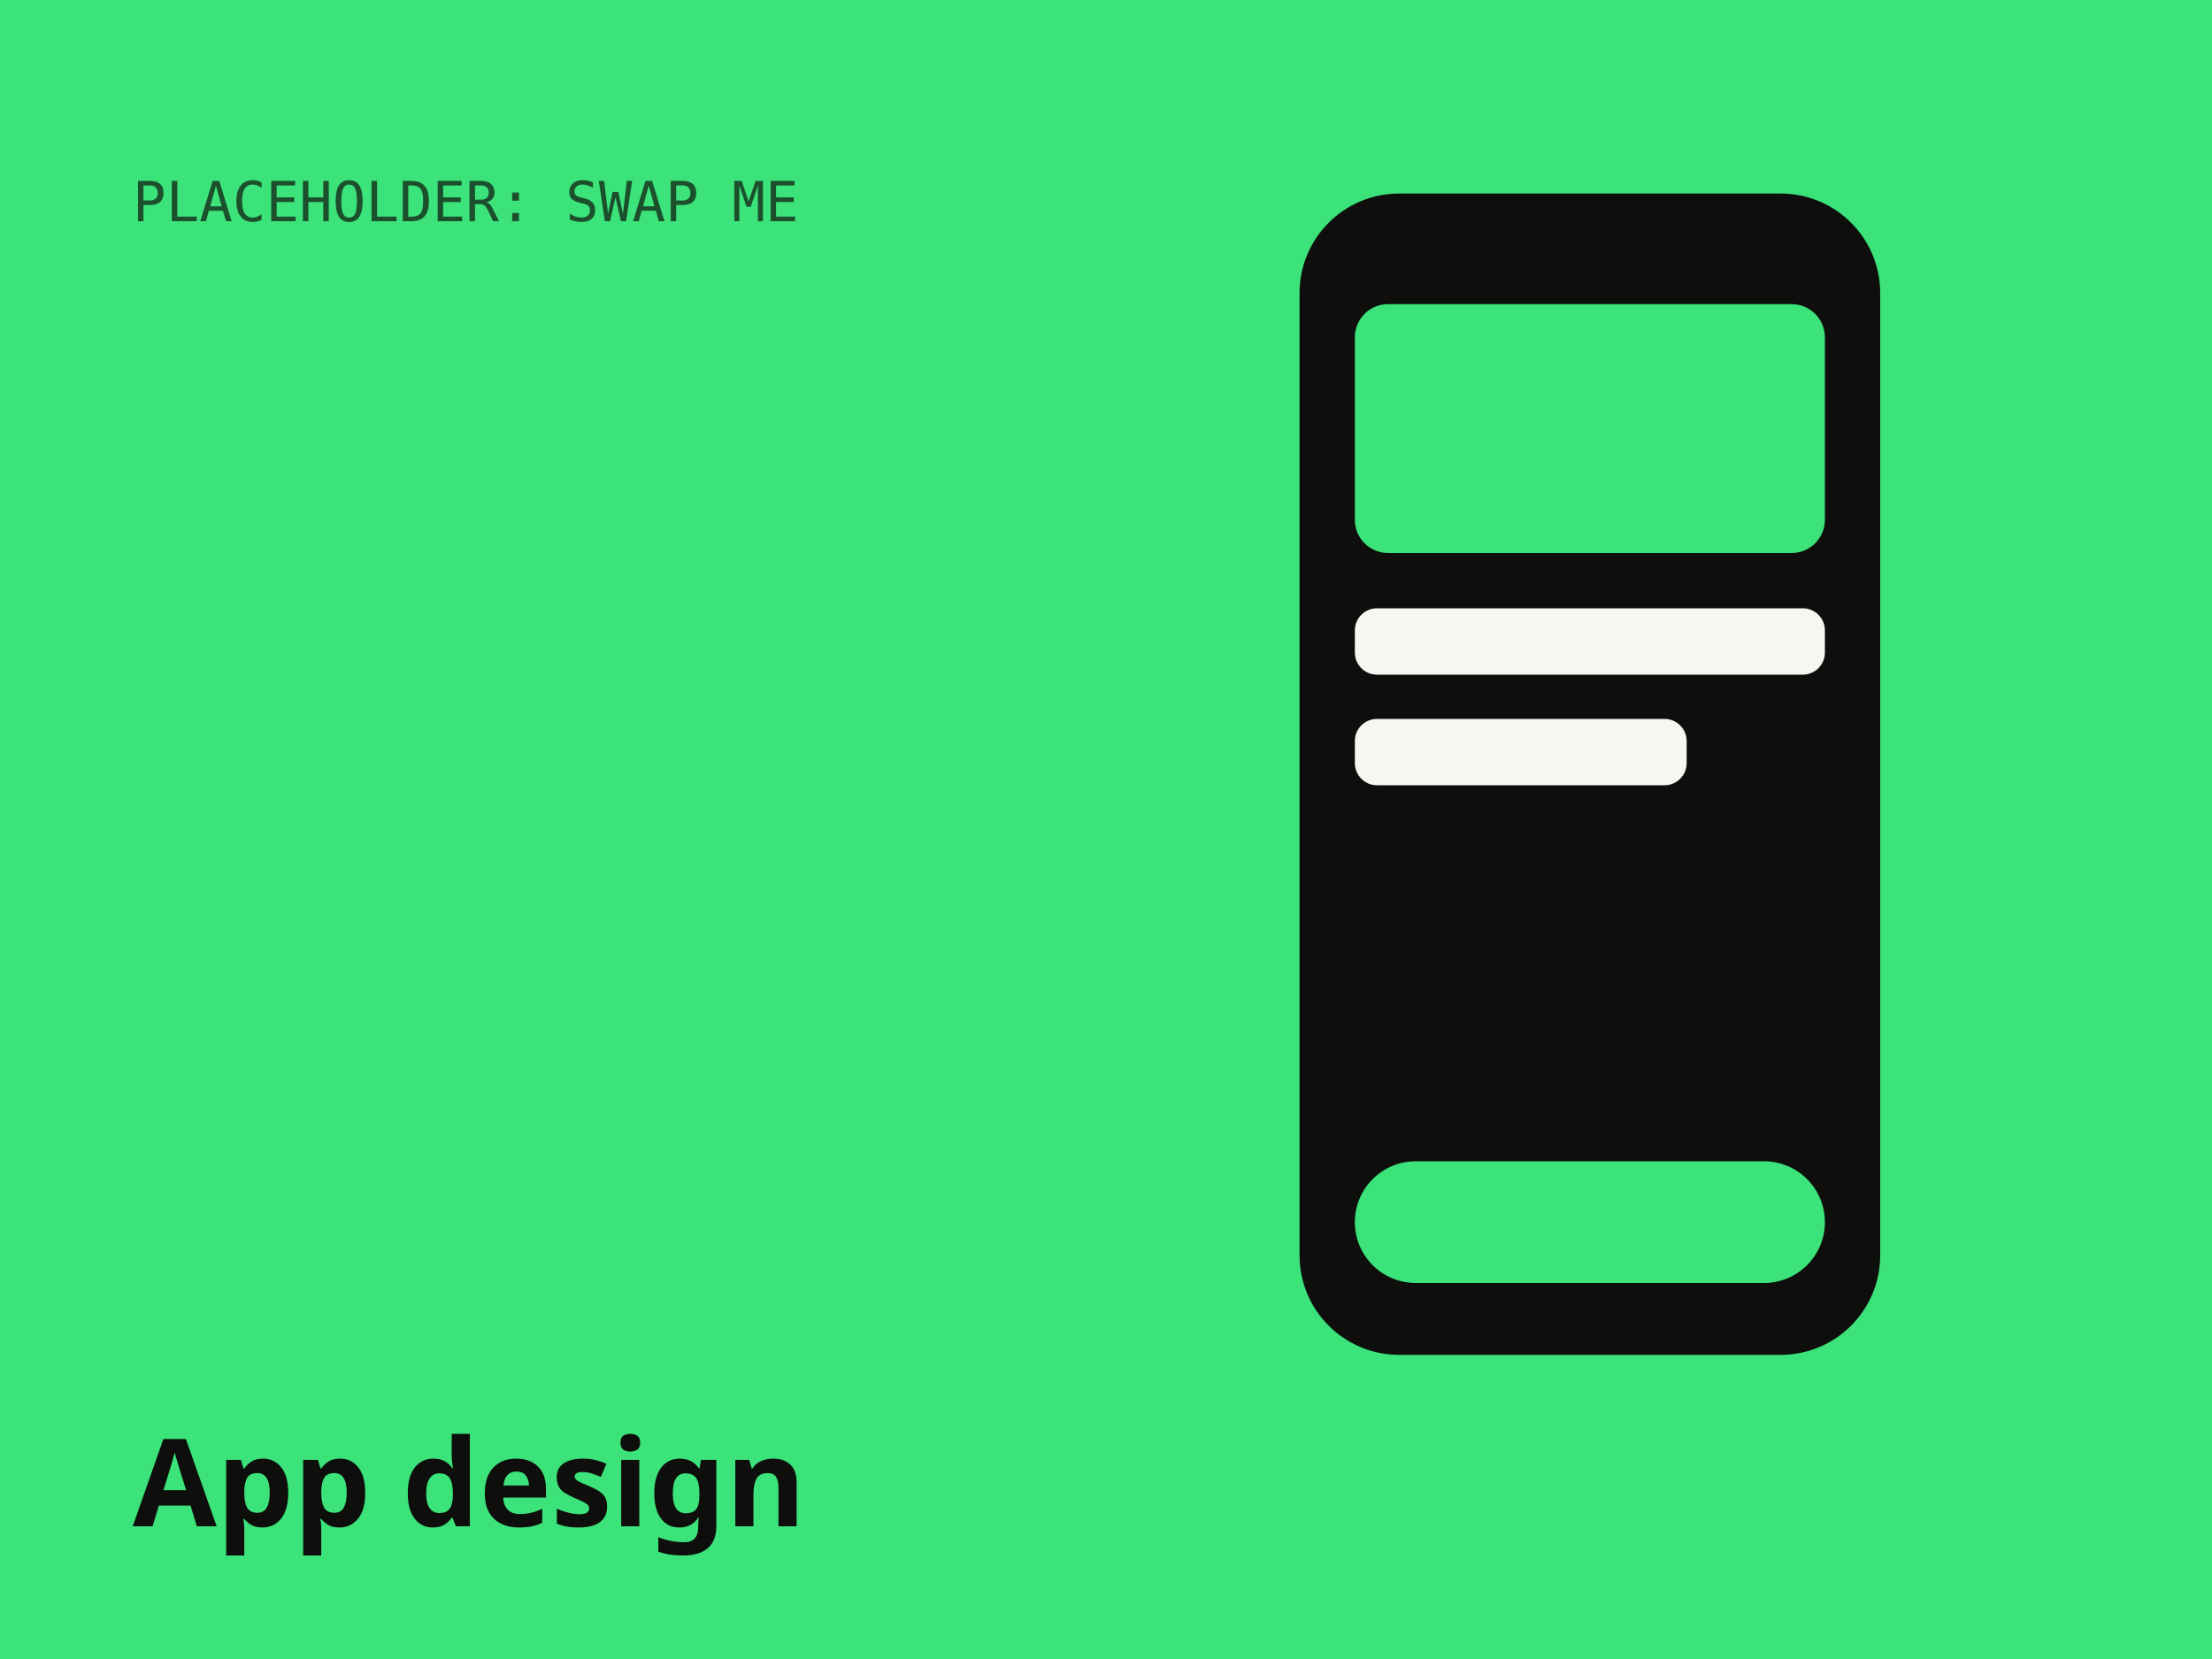
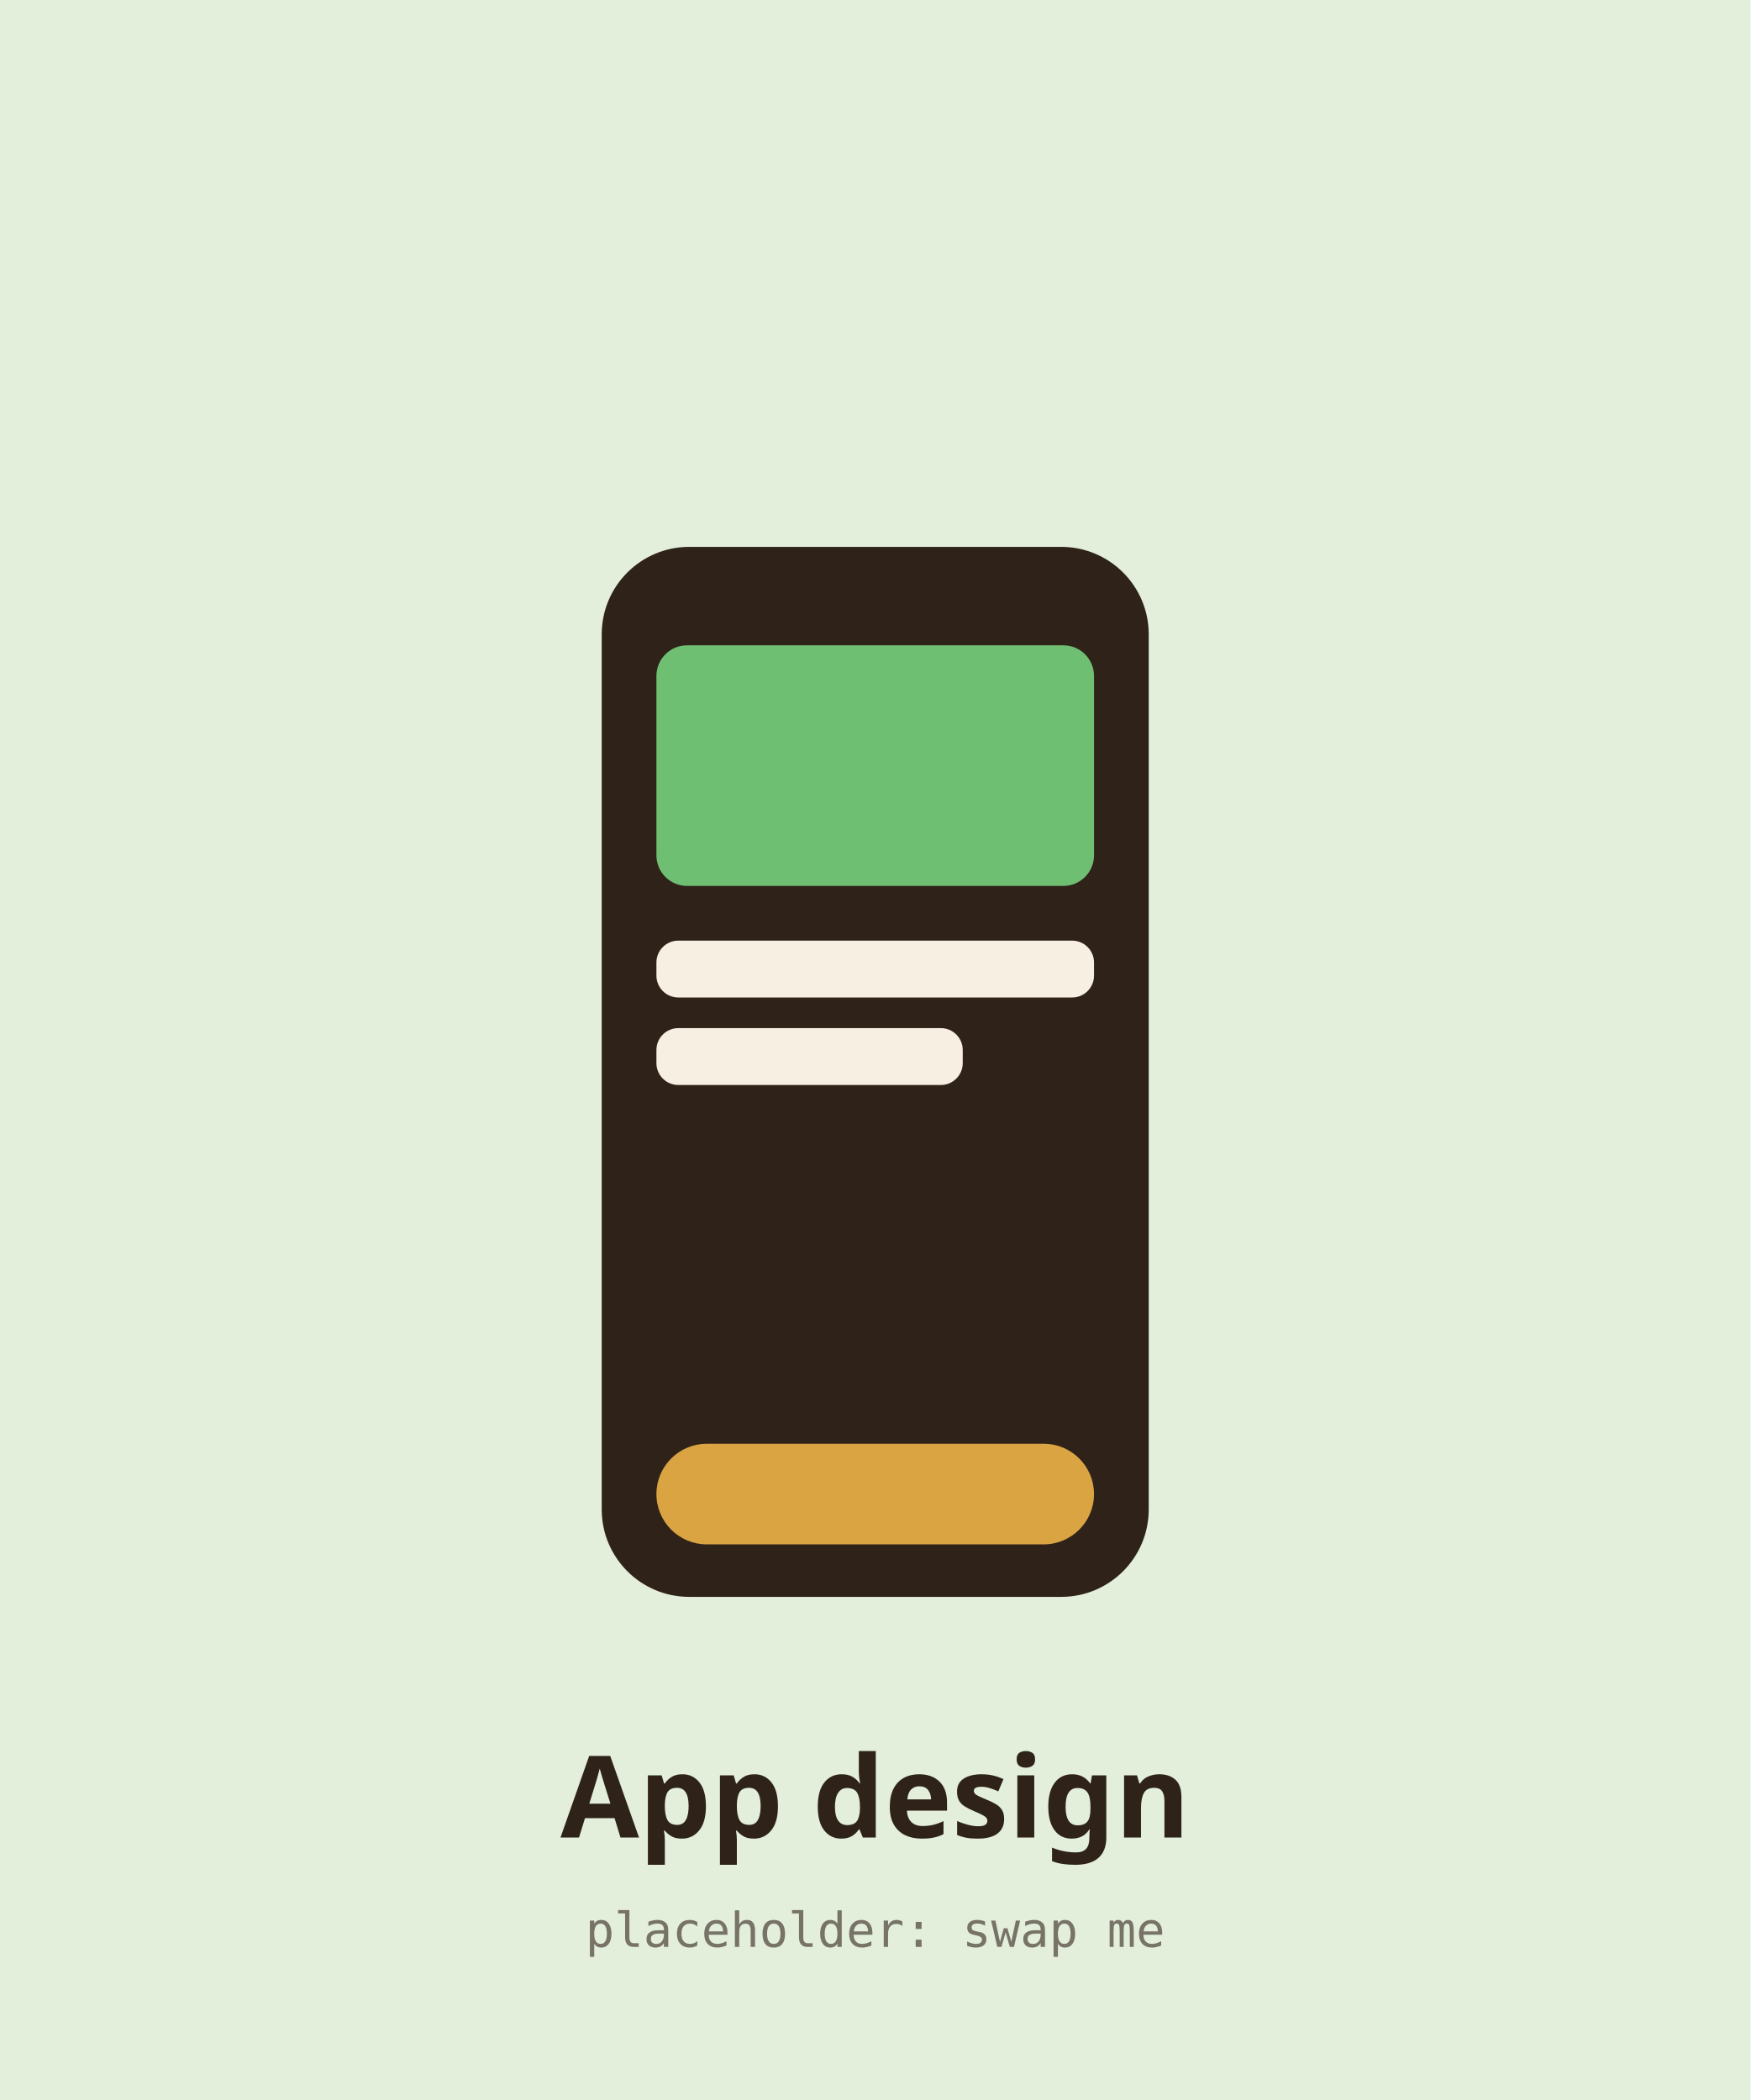
- <svg xmlns="http://www.w3.org/2000/svg" viewBox="0 0 800 600">
-   <rect width="800" height="600" fill="#3BE37A" />
-   <rect x="470" y="70" width="210" height="420" rx="36" fill="#0E0F0C" />
-   <rect x="490" y="110" width="170" height="90" rx="12" fill="#3BE37A" />
-   <rect x="490" y="220" width="170" height="24" rx="8" fill="#F6F7F2" />
-   <rect x="490" y="260" width="120" height="24" rx="8" fill="#F6F7F2" />
-   <rect x="490" y="420" width="170" height="44" rx="22" fill="#3BE37A" />
-   <text x="48" y="552" font-family="system-ui, sans-serif" font-size="44" font-weight="800" fill="#0E0F0C">App design</text>
-   <text x="48" y="80" font-family="ui-monospace, monospace" font-size="20" fill="#0E0F0C" opacity="0.7">PLACEHOLDER: SWAP ME</text>
+ <svg xmlns="http://www.w3.org/2000/svg" viewBox="0 0 800 960">
+   <rect width="800" height="960" fill="#E3EEDB" />
+   <rect x="275" y="250" width="250" height="480" rx="40" fill="#2E2219" />
+   <rect x="300" y="295" width="200" height="110" rx="14" fill="#6FBF73" />
+   <rect x="300" y="430" width="200" height="26" rx="10" fill="#F6EFE2" />
+   <rect x="300" y="470" width="140" height="26" rx="10" fill="#F6EFE2" />
+   <rect x="300" y="660" width="200" height="46" rx="23" fill="#D9A441" />
+   <text x="400" y="840" text-anchor="middle" font-family="system-ui, sans-serif" font-size="52" font-weight="800" fill="#2E2219">App design</text>
+   <text x="400" y="890" text-anchor="middle" font-family="ui-monospace, monospace" font-size="22" fill="#2E2219" opacity="0.6">placeholder: swap me</text>
</svg>
